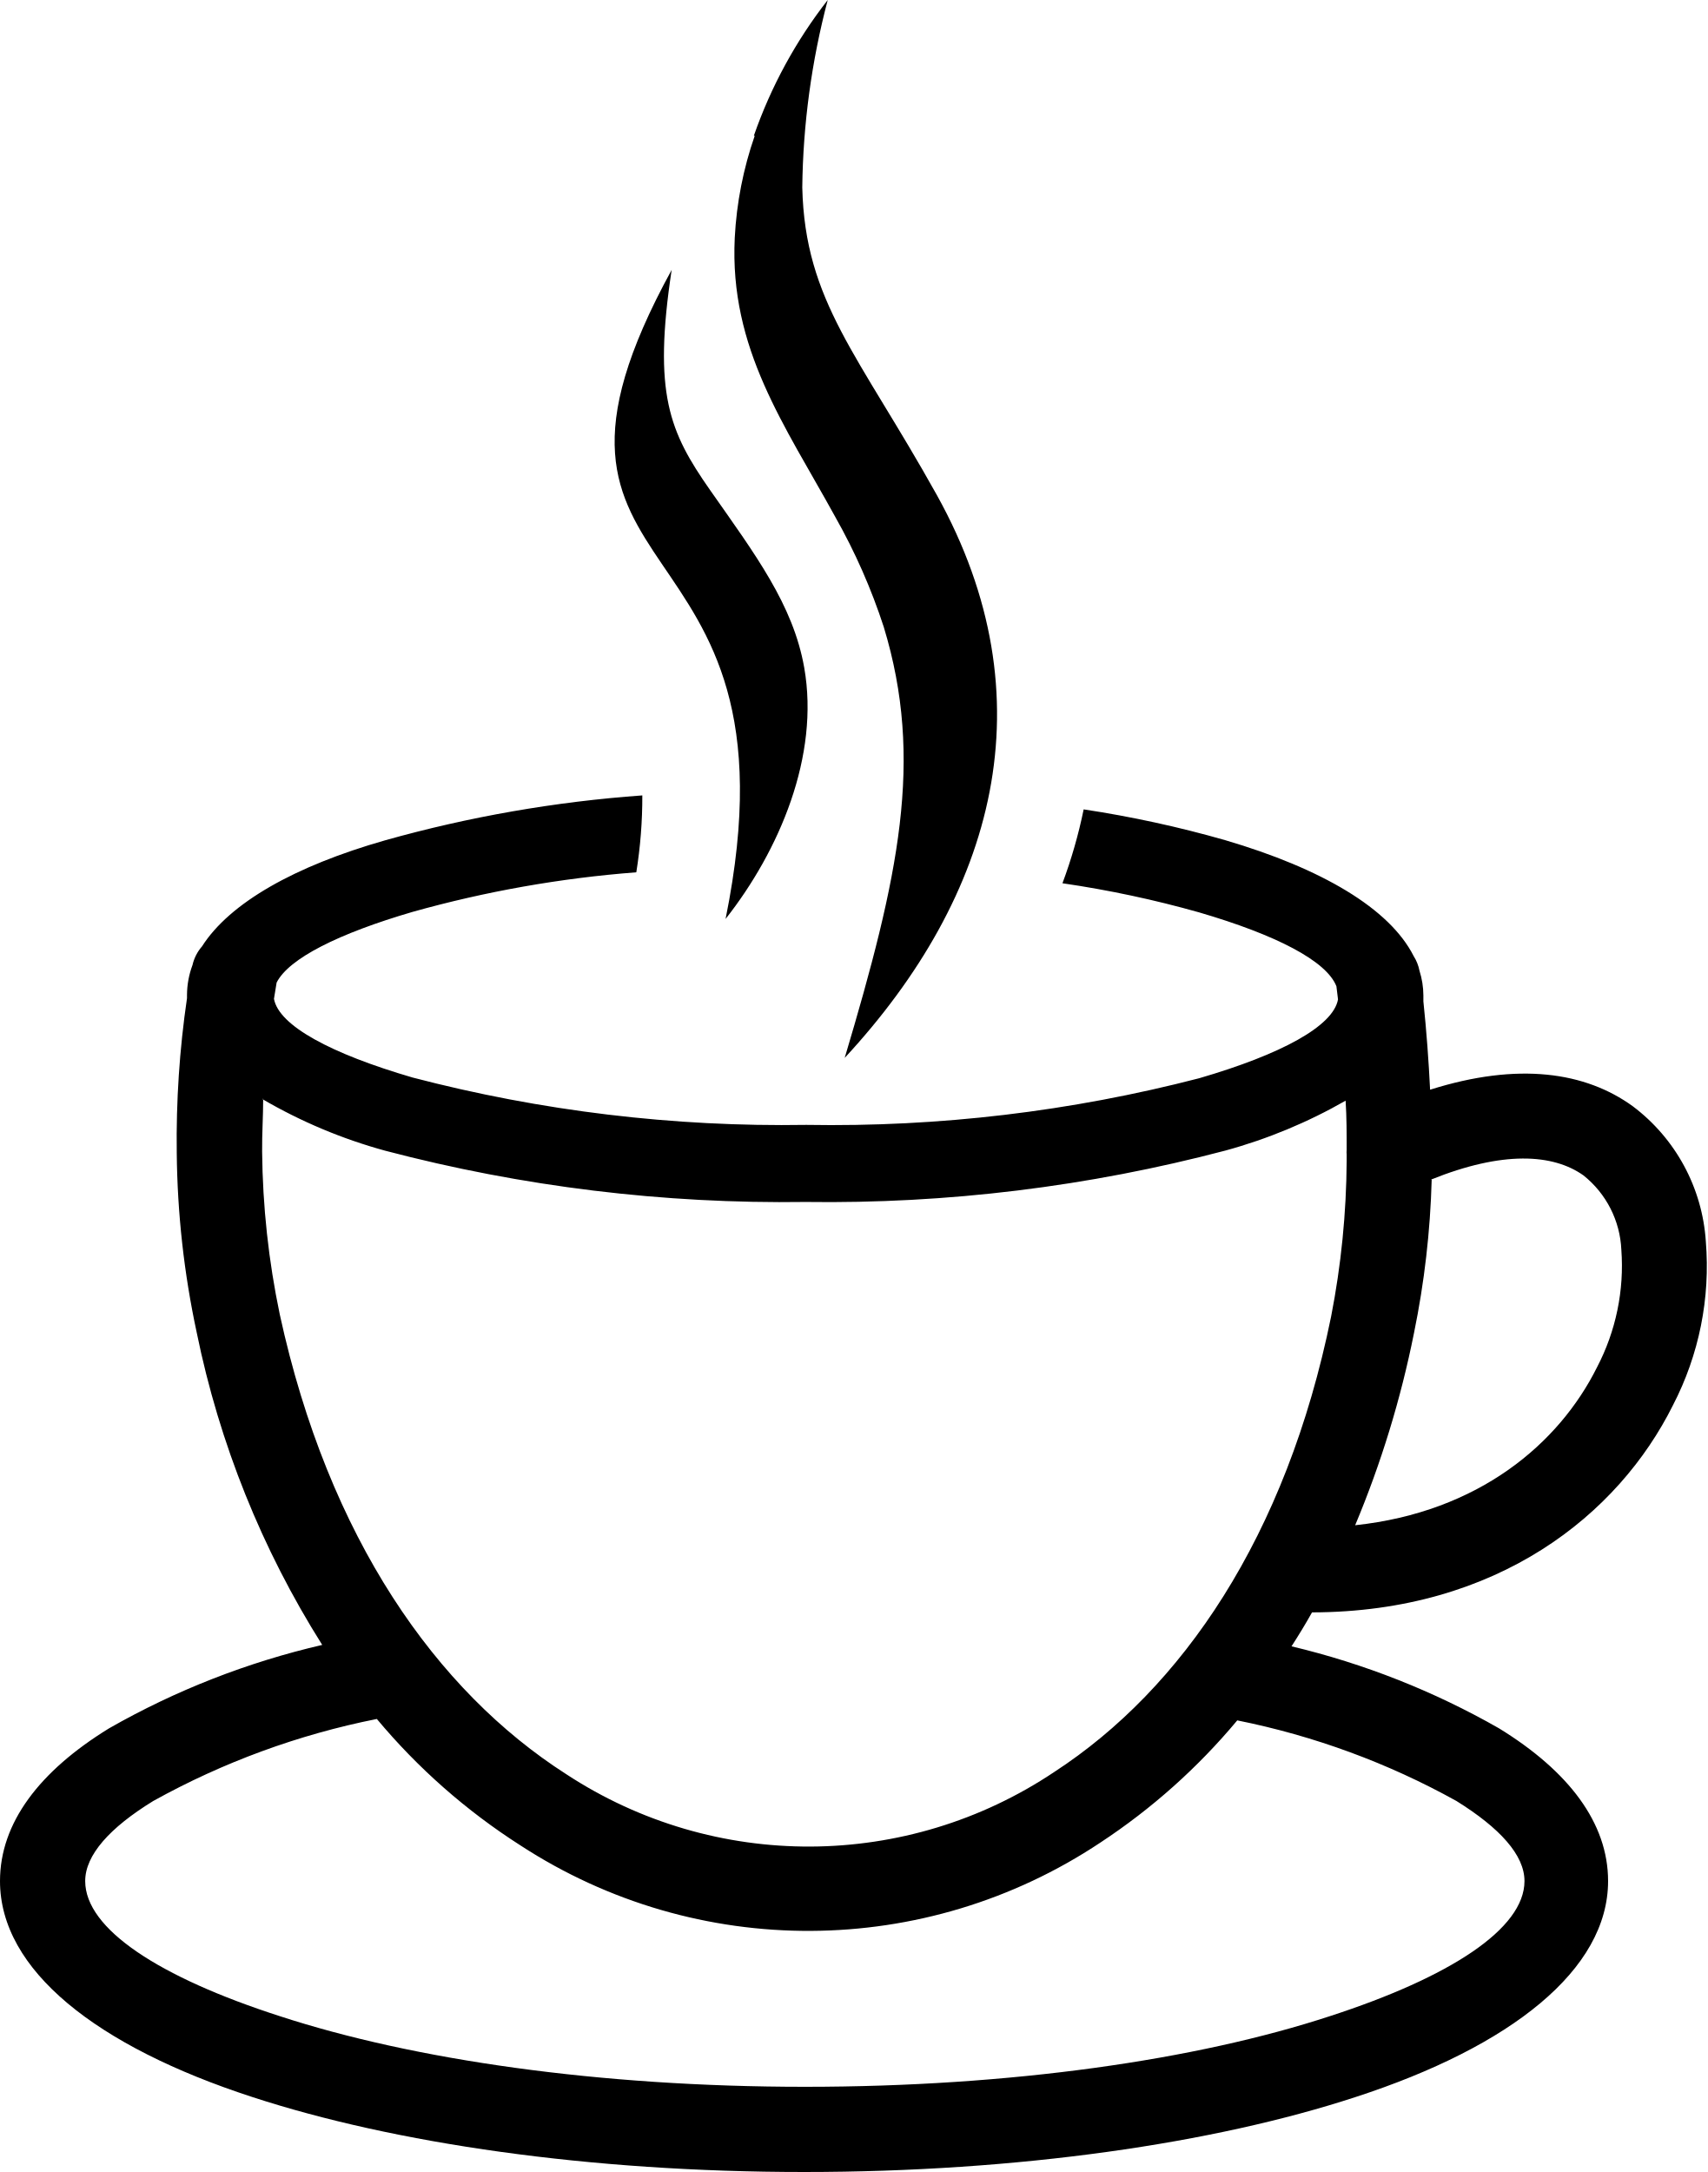
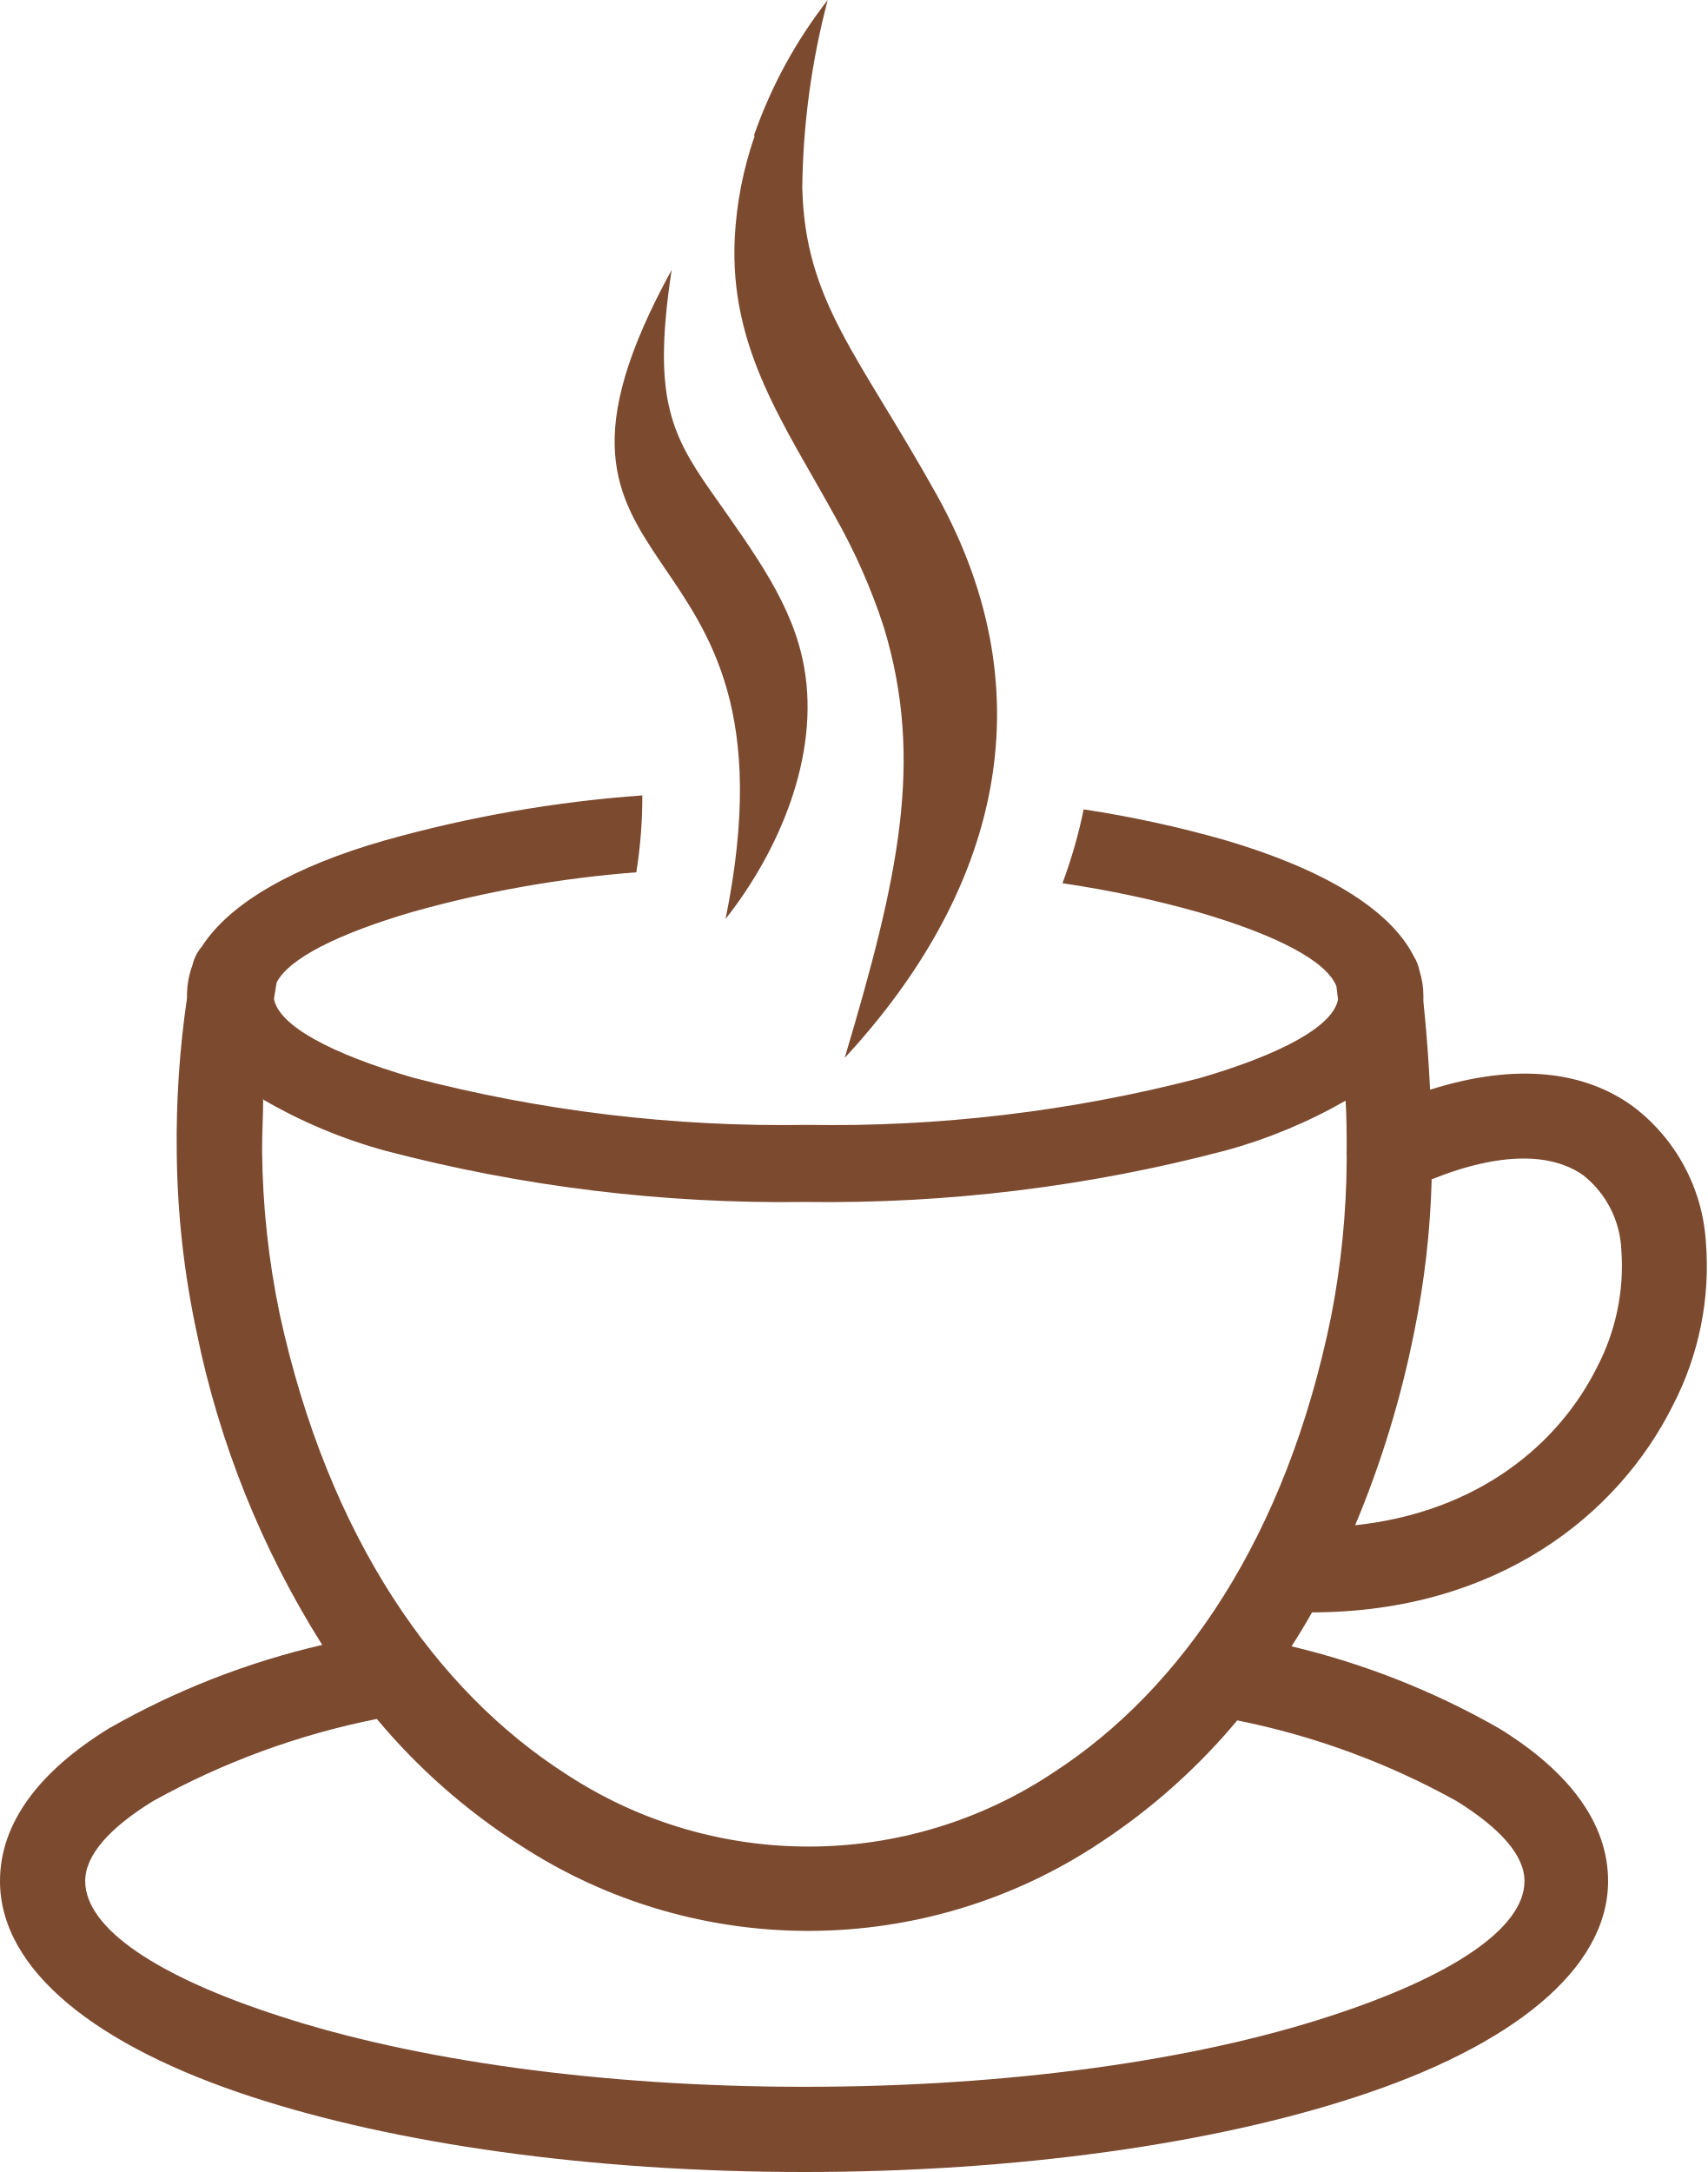
- <svg xmlns="http://www.w3.org/2000/svg" id="Layer_1" data-name="Layer 1" viewBox="0 0 96.59 122.88">
+ <svg xmlns="http://www.w3.org/2000/svg" fill="#7c4a2f" id="Layer_1" data-name="Layer 1" viewBox="0 0 96.59 122.88">
  <defs>
    <style>.cls-1{fill-rule:evenodd;}</style>
  </defs>
  <path class="cls-1" d="M42.65,7.68A26.83,26.83,0,0,1,46.83,0a43.57,43.57,0,0,0-1.44,10.6C45.54,17.07,48.57,20.05,53,28c6.4,11.52,3.3,22.66-5.21,31.85C50.85,49.59,52.29,43,50,35.47a34,34,0,0,0-2.74-6.22c-2.86-5.21-6-9.51-5.69-15.8a20.81,20.81,0,0,1,1.13-5.77ZM10.89,54.6a2.43,2.43,0,0,1,.54-1.06c1.57-2.46,5.24-4.54,10.36-6A73.09,73.09,0,0,1,36.34,45,26.9,26.9,0,0,1,36,49.35a65.37,65.37,0,0,0-12.66,2.24c-4.17,1.22-7,2.63-7.69,4l-.15.92c.28,1.52,3.22,3.1,7.84,4.45a82.84,82.84,0,0,0,22.28,2.68A82.89,82.89,0,0,0,67.85,61c4.63-1.35,7.58-2.94,7.85-4.46l-.09-.74c-.56-1.44-3.42-2.91-7.76-4.18a60.51,60.51,0,0,0-7.74-1.65,28,28,0,0,0,1.2-4.18,63.87,63.87,0,0,1,8,1.74c5.48,1.61,9.31,3.87,10.67,6.56a2.41,2.41,0,0,1,.33.83,4.7,4.7,0,0,1,.22,1.39c0,.12,0,.23,0,.34.18,1.71.3,3.39.38,5,5-1.58,8.79-1,11.46.93a10.42,10.42,0,0,1,4.14,7.65,17.1,17.1,0,0,1-1.86,9.27c-3.09,6.2-9.92,11.7-20.42,11.72-.37.66-.76,1.3-1.16,1.92a44.38,44.38,0,0,1,11.74,4.64c3.94,2.42,6.17,5.35,6.17,8.64,0,5-5.46,9.35-14.29,12.22-8,2.62-19.06,4.24-31.2,4.24s-23.19-1.62-31.21-4.24C5.46,115.77,0,111.46,0,106.42c0-3.29,2.23-6.22,6.17-8.64a44.62,44.62,0,0,1,12.06-4.72,53,53,0,0,1-7.1-17.67A50.69,50.69,0,0,1,10,65.22a55.22,55.22,0,0,1,.58-8.75v-.19a4.89,4.89,0,0,1,.31-1.68Zm4,7.55c0,1-.07,2-.06,3a47.1,47.1,0,0,0,1,9.22c2.76,12.66,8.86,21.3,16.2,26a25,25,0,0,0,27.63-.13c7.2-4.69,13.11-13.28,15.65-25.76a47.39,47.39,0,0,0,.88-8.81v-.35a1.22,1.22,0,0,1,0-.27c0-.91,0-1.84-.06-2.78a29.17,29.17,0,0,1-6.79,2.82A88.4,88.4,0,0,1,45.57,68a88.53,88.53,0,0,1-23.78-2.9,28.94,28.94,0,0,1-6.93-2.91ZM81,66.74A49.81,49.81,0,0,1,80,75.41a57.12,57.12,0,0,1-3.33,10.88c7-.75,11.53-4.62,13.68-8.93a12.39,12.39,0,0,0,1.38-6.66,5.7,5.7,0,0,0-2.14-4.2c-1.73-1.23-4.58-1.4-8.64.24ZM70,97.33a35.47,35.47,0,0,1-7.74,6.91,29.83,29.83,0,0,1-32.82.16,35.43,35.43,0,0,1-8.12-7.15,43.56,43.56,0,0,0-12.65,4.64c-2.46,1.51-3.85,3.06-3.85,4.53,0,2.71,4.18,5.44,11,7.64,7.56,2.47,18.07,4,29.72,4s22.15-1.52,29.71-4c6.77-2.2,11-4.93,11-7.64,0-1.47-1.39-3-3.85-4.53A42.93,42.93,0,0,0,70,97.33Zm-32-82.06c-1.06,7-.13,9.16,2.17,12.45,2.55,3.64,4.7,6.48,5.33,10.05.88,5-1.41,10.36-4.45,14.22,4.76-23.42-13.36-17.91-3.05-36.72Z" />
</svg>
